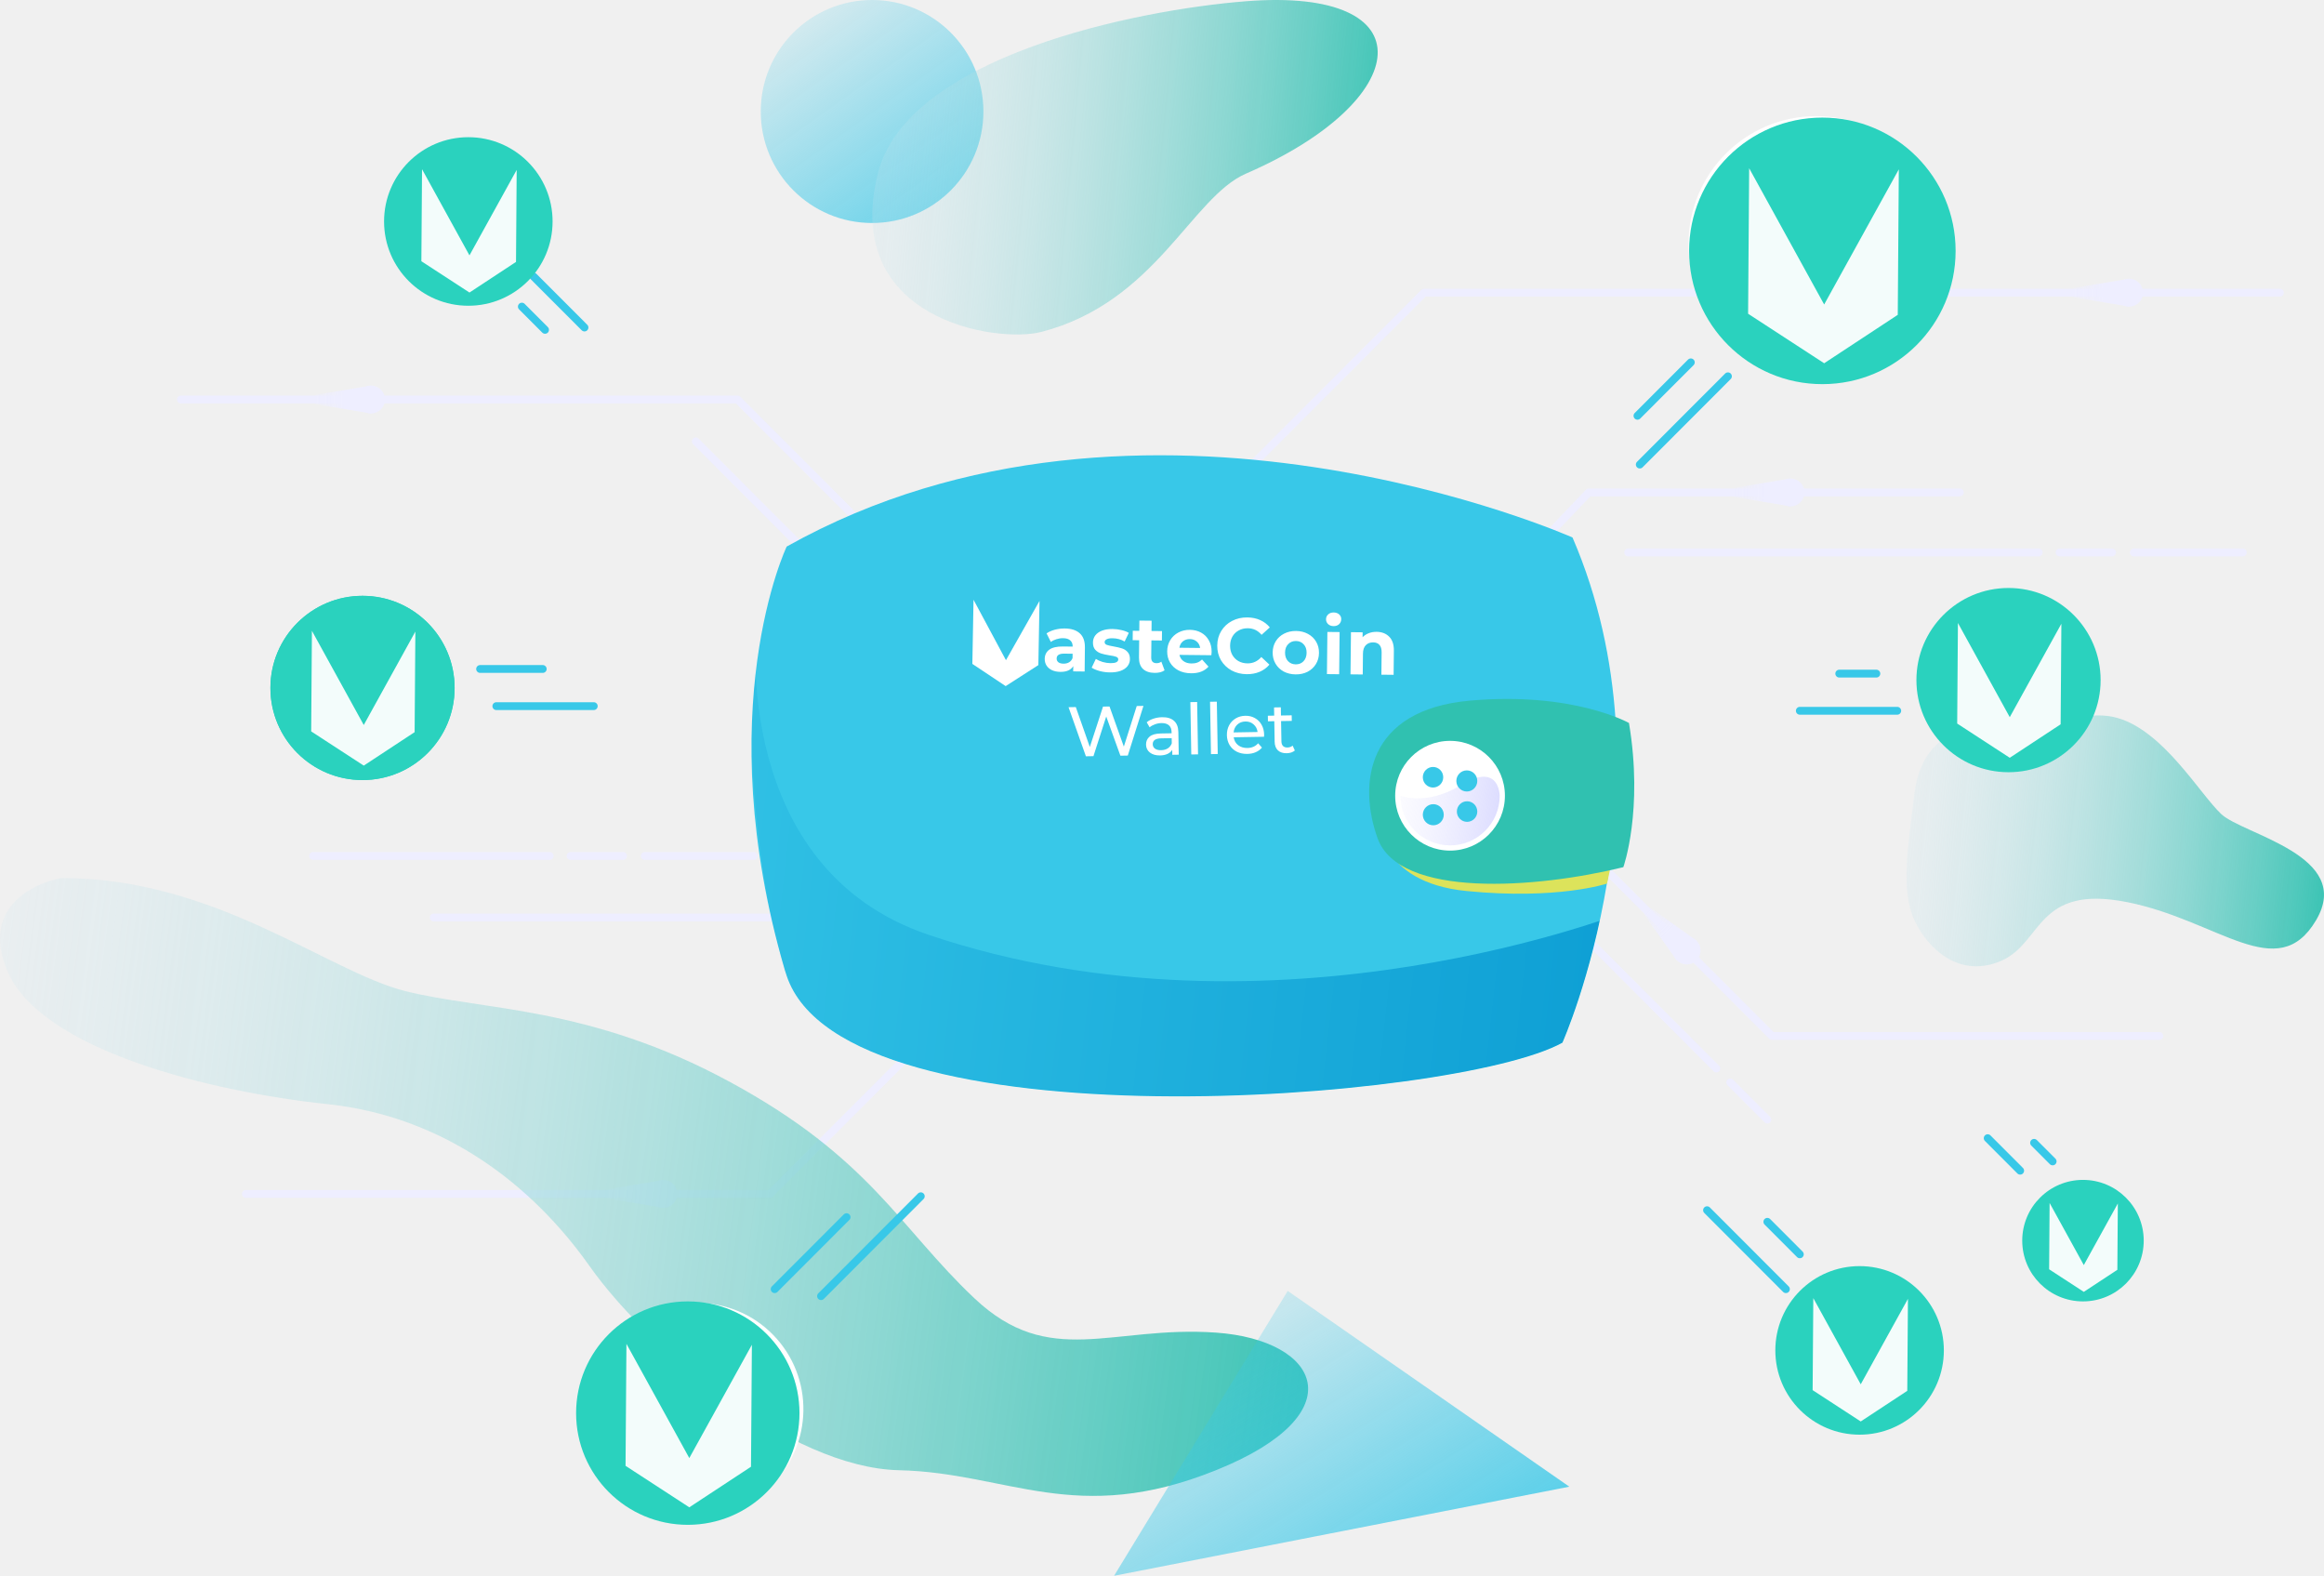
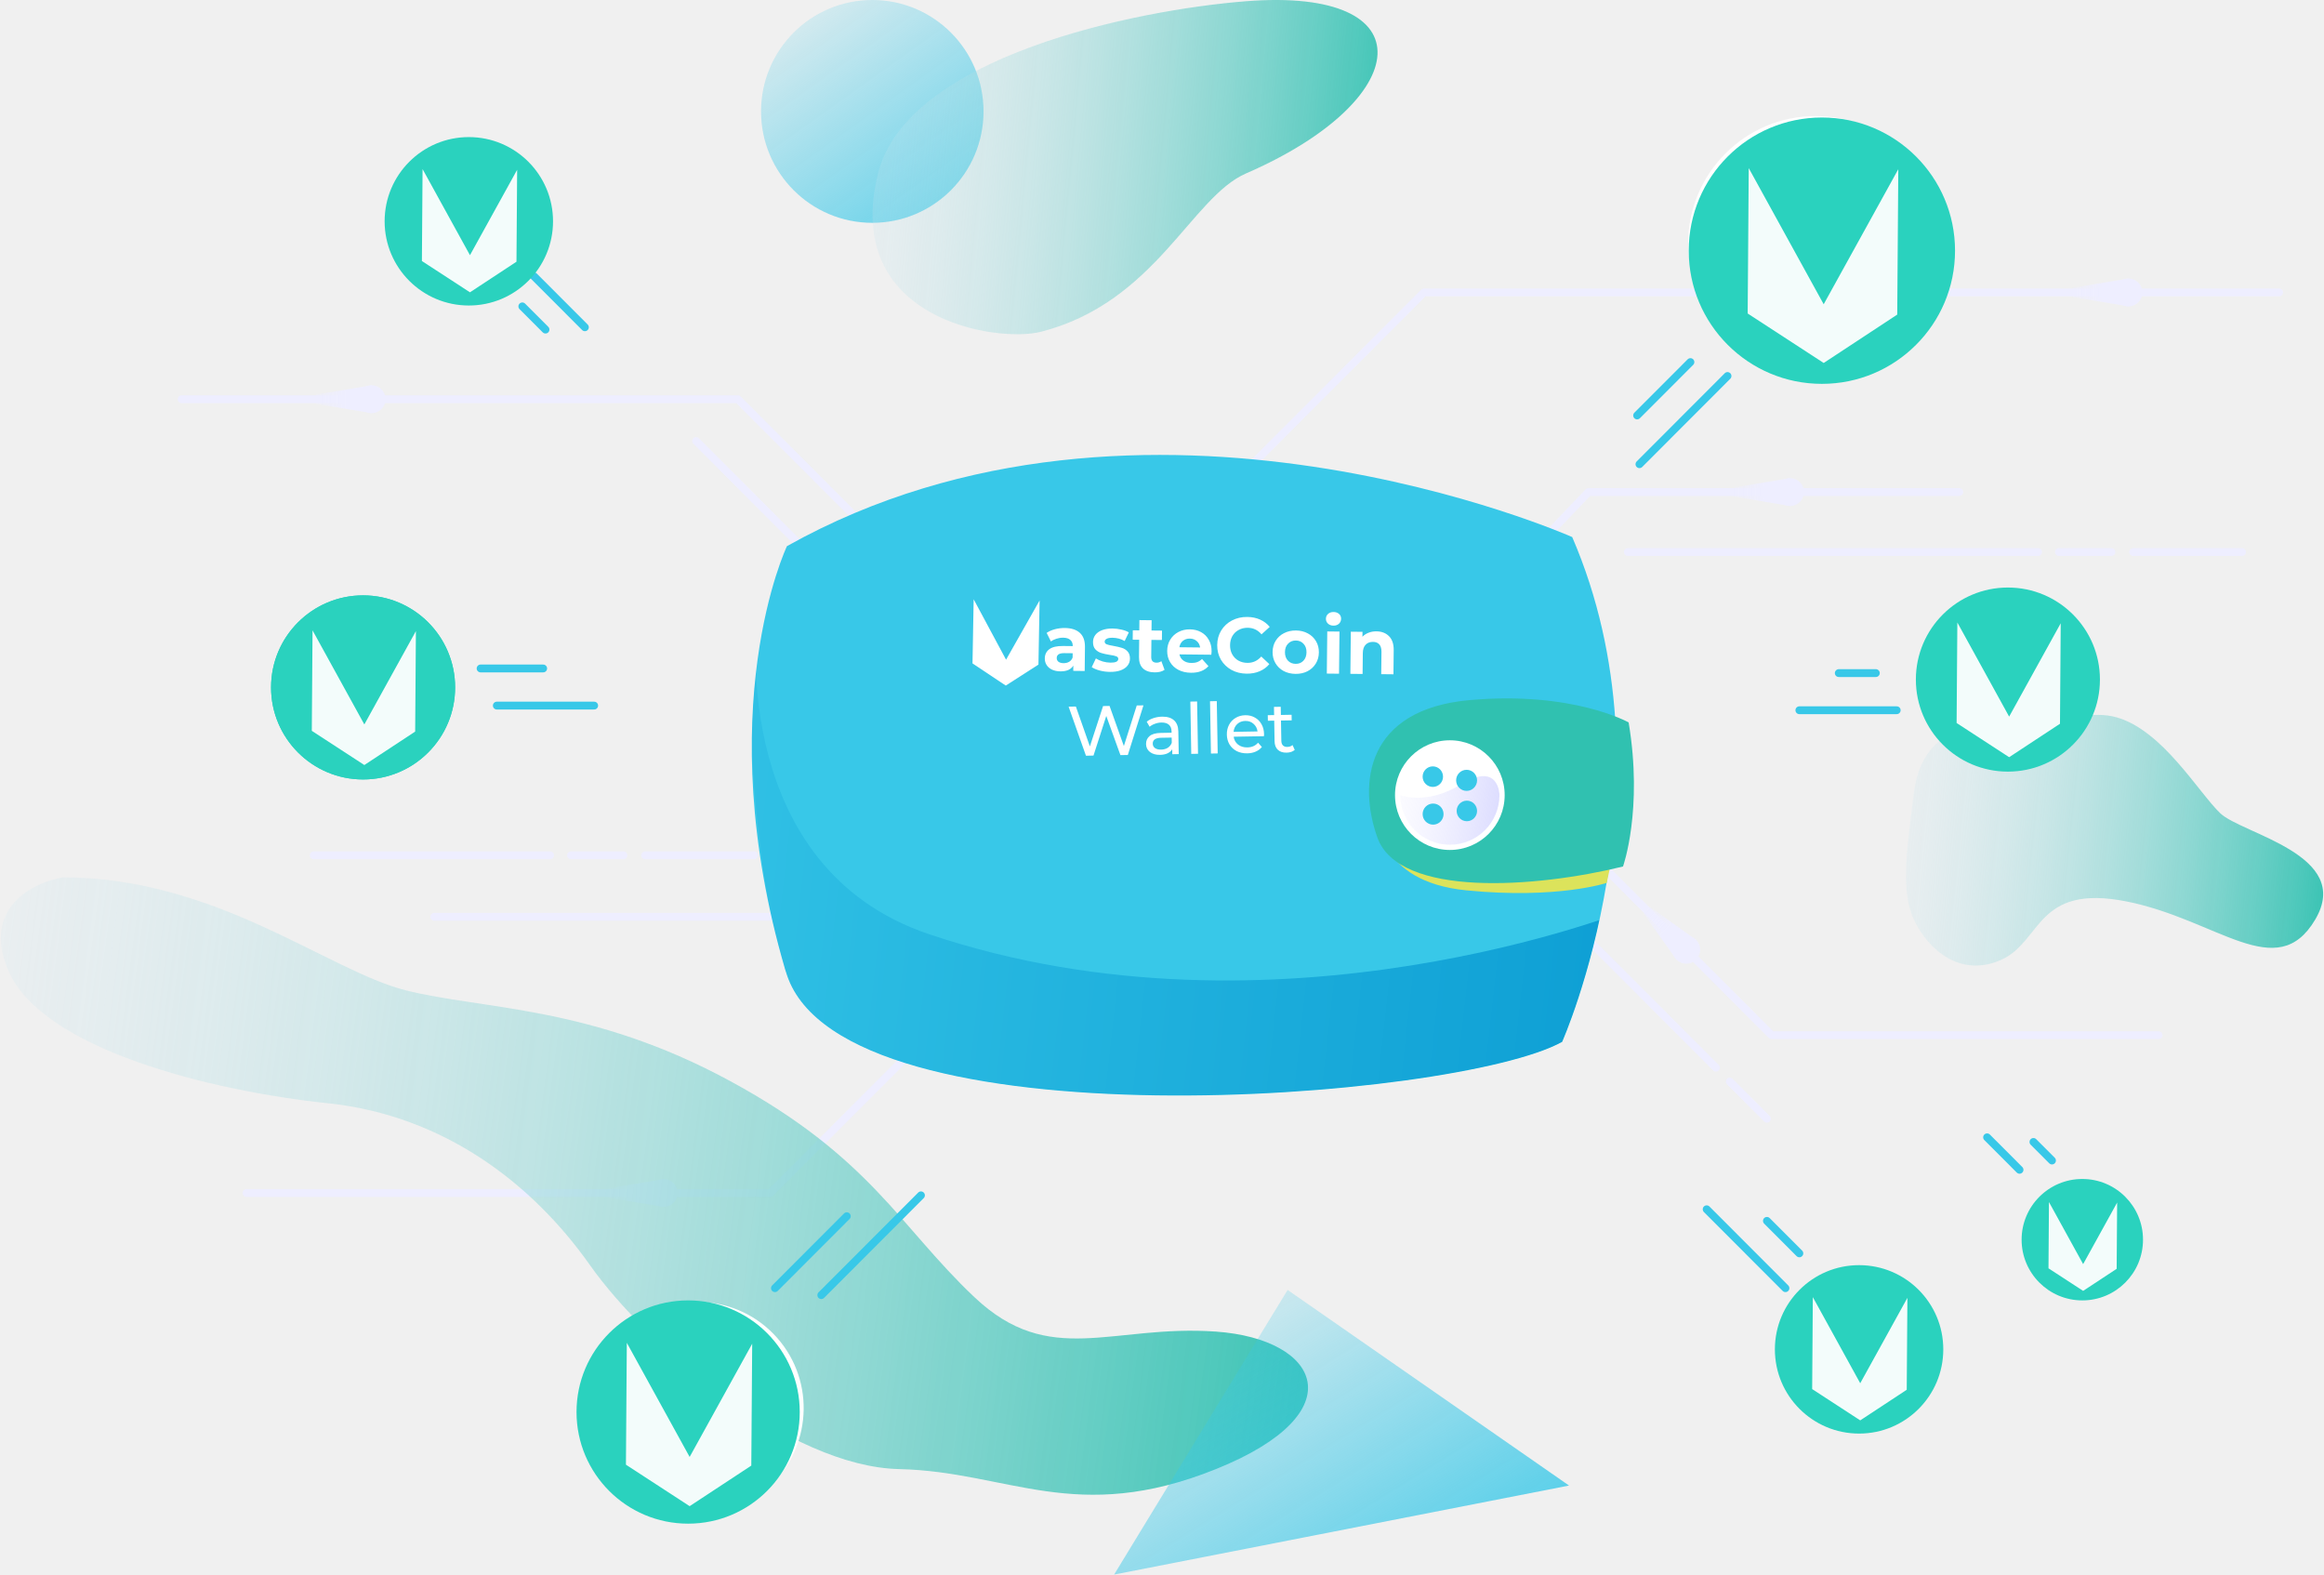
- <svg xmlns="http://www.w3.org/2000/svg" width="593" height="402" viewBox="0 0 593 402" fill="none">
+ <svg xmlns="http://www.w3.org/2000/svg" width="465" height="315" viewBox="0 0 593 402" fill="none">
  <path d="M46.162 101.923H188.198L252.114 165.921H366.926L405.394 125.626H500.085" stroke="#EEEEFF" stroke-width="2" stroke-linecap="round" stroke-linejoin="round" />
  <path d="M110.67 234.067H204.177L363.375 74.664H581.756" stroke="#EEEEFF" stroke-width="2" stroke-linecap="round" stroke-linejoin="round" />
  <ellipse cx="222.523" cy="28.444" rx="28.407" ry="28.444" fill="url(#paint0_linear)" />
  <ellipse cx="94.691" cy="101.923" rx="3.551" ry="3.555" fill="#EEEEFF" />
  <path d="M80.487 100.738L94.691 98.368V105.479L80.487 103.108V100.738Z" fill="url(#paint1_linear)" />
  <path d="M177.545 112.589L214.237 149.329" stroke="#EEEEFF" stroke-width="2" stroke-linecap="round" stroke-linejoin="round" />
  <path d="M217.788 152.884L227.257 162.366" stroke="#EEEEFF" stroke-width="2" stroke-linecap="round" stroke-linejoin="round" />
  <path d="M401.251 235.845L437.944 272.585" stroke="#EEEEFF" stroke-width="2" stroke-linecap="round" stroke-linejoin="round" />
  <path d="M441.495 276.14L450.964 285.621" stroke="#EEEEFF" stroke-width="2" stroke-linecap="round" stroke-linejoin="round" />
  <path d="M415.455 140.939H520.207" stroke="#EEEEFF" stroke-width="2" stroke-linecap="round" stroke-linejoin="round" />
  <path d="M525.533 140.939H538.924" stroke="#EEEEFF" stroke-width="2" stroke-linecap="round" stroke-linejoin="round" />
  <path d="M544.471 140.939H572.287" stroke="#EEEEFF" stroke-width="2" stroke-linecap="round" stroke-linejoin="round" />
  <path d="M79.895 218.364H140.261" stroke="#EEEEFF" stroke-width="2" stroke-linecap="round" stroke-linejoin="round" />
  <path d="M145.587 218.364H158.978" stroke="#EEEEFF" stroke-width="2" stroke-linecap="round" stroke-linejoin="round" />
  <path d="M164.525 218.364H192.34" stroke="#EEEEFF" stroke-width="2" stroke-linecap="round" stroke-linejoin="round" />
  <ellipse cx="456.882" cy="125.626" rx="3.551" ry="3.555" fill="#EEEEFF" />
  <path d="M442.679 124.441L456.882 122.071V129.182L442.679 126.811V124.441Z" fill="url(#paint2_linear)" />
  <ellipse cx="543.287" cy="74.665" rx="3.551" ry="3.555" fill="#EEEEFF" />
  <path d="M529.084 73.479L543.287 71.109V78.22L529.084 75.85V73.479Z" fill="url(#paint3_linear)" />
  <path d="M62.733 304.584H196.483L285.847 215.105H403.027L452.148 264.289H550.981" stroke="#EEEEFF" stroke-width="2" stroke-linecap="round" stroke-linejoin="round" />
  <ellipse cx="169.26" cy="304.584" rx="3.551" ry="3.555" fill="#EEEEFF" />
  <path d="M155.056 303.399L169.259 301.028V308.139L155.056 305.769V303.399Z" fill="url(#paint4_linear)" />
  <path d="M200.734 139.434C200.734 139.434 180.837 181.006 200.259 247.479C200.404 247.976 200.579 248.462 200.734 248.948C215.466 293.095 371.639 281.006 398.675 266.001C398.675 266.001 428.243 199.63 401.248 137.118C401.258 137.118 291.729 88.421 200.734 139.434Z" fill="#38C8E8" />
  <g style="mix-blend-mode:soft-light">
    <mask id="mask0" mask-type="alpha" maskUnits="userSpaceOnUse" x="191" y="116" width="222" height="164">
      <path d="M200.734 139.434C200.734 139.434 180.837 181.006 200.259 247.479C200.404 247.976 200.579 248.462 200.734 248.948C215.466 293.095 371.639 281.006 398.676 266.001C398.676 266.001 428.243 199.63 401.248 137.118C401.258 137.118 291.729 88.421 200.734 139.434Z" fill="#315EFB" />
    </mask>
    <g mask="url(#mask0)">
      <g style="mix-blend-mode:soft-light">
        <path d="M193 160.5C193 160.5 187.026 194.175 200.116 250.797C200.116 250.797 205.671 280.613 288.992 285.423C362.258 289.656 399.871 269.205 399.871 269.205C399.871 269.205 414.364 244.28 416 232.12C416 232.12 325.876 268.419 237 238.5C186.5 221.5 193 160.5 193 160.5Z" fill="url(#paint5_linear)" />
      </g>
    </g>
  </g>
  <path d="M410.056 225.41L411 221.012C411 221.012 392.427 224.567 375.775 223.232C359.123 221.896 354.513 216.203 352.003 209C352.003 209 351.281 225.05 374.22 227.311C397.459 229.613 410.056 225.41 410.056 225.41Z" fill="#DCE35B" />
  <path d="M414.218 221.223C414.218 221.223 419.383 206.745 415.654 184.439C415.654 184.439 401.387 176.383 375.043 178.741C348.699 181.099 346.498 199.909 351.509 213.849C357.056 229.237 392.037 226.693 414.218 221.223Z" fill="#30C1B0" />
  <circle cx="370" cy="203" r="14" fill="white" />
  <path d="M382.667 203C382.667 209.996 376.996 215.667 370 215.667C363.004 215.667 357.333 209.996 357.333 203C357.333 203 364 205.667 372.667 200.334C382.667 194.18 382.667 203 382.667 203Z" fill="url(#paint6_linear)" />
  <path fill-rule="evenodd" clip-rule="evenodd" d="M365.655 200.909C367.095 200.909 368.262 199.734 368.262 198.283C368.262 196.833 367.095 195.657 365.655 195.657C364.216 195.657 363.049 196.833 363.049 198.283C363.049 199.734 364.216 200.909 365.655 200.909Z" fill="#38C8E8" />
  <path fill-rule="evenodd" clip-rule="evenodd" d="M374.344 209.663C375.784 209.663 376.951 208.488 376.951 207.037C376.951 205.587 375.784 204.411 374.344 204.411C372.905 204.411 371.738 205.587 371.738 207.037C371.738 208.488 372.905 209.663 374.344 209.663Z" fill="#38C8E8" />
  <path fill-rule="evenodd" clip-rule="evenodd" d="M374.278 196.533C372.802 196.533 371.605 197.739 371.605 199.226C371.605 200.714 372.802 201.92 374.278 201.92C375.754 201.92 376.951 200.714 376.951 199.226C376.951 197.739 375.754 196.533 374.278 196.533Z" fill="#38C8E8" />
  <path fill-rule="evenodd" clip-rule="evenodd" d="M365.723 205.152C364.247 205.152 363.05 206.358 363.05 207.845C363.05 209.333 364.247 210.539 365.723 210.539C367.2 210.539 368.397 209.333 368.397 207.845C368.397 206.358 367.2 205.152 365.723 205.152Z" fill="#38C8E8" />
  <path d="M223.988 44.28C231.434 14.438 289.733 2.537 317.952 0.316C364.49 -3.346 360.944 25.628 317.952 44.28C303.945 50.356 294.904 77.141 265.651 84.691C254.32 87.615 214.68 81.582 223.988 44.28Z" fill="url(#paint7_linear)" />
  <circle r="3.553" transform="matrix(0.706653 0.70756 -0.706653 0.70756 430.377 242.49)" fill="#EEEEFF" />
  <path d="M421.17 231.595L432.888 239.976L427.866 245.004L419.496 233.272L421.17 231.595Z" fill="url(#paint8_linear)" />
  <path d="M1.923 247.815C-4.974 231.767 8.333 225.247 15.848 223.994C54.973 223.994 83.488 247.815 103.382 252.83C123.276 257.845 150.465 256.591 186.274 276.024C222.084 295.457 229.378 313.009 248.609 331.188C267.84 349.367 283.755 338.084 310.281 339.964C336.806 341.845 346.09 360.651 310.281 375.069C274.471 389.487 257.23 375.696 229.378 375.069C201.526 374.442 165.054 343.726 150.465 323.039C135.876 302.352 113.329 284.8 83.488 281.666C53.647 278.531 10.543 267.874 1.923 247.815Z" fill="url(#paint9_linear)" />
  <path d="M328.576 329.328L400.434 379.267L284.269 402L328.576 329.328Z" fill="url(#paint10_linear)" />
  <path fill-rule="evenodd" clip-rule="evenodd" d="M522.533 309.966C523.49 304.385 528.795 300.621 534.378 301.581V301.581C539.962 302.54 543.71 307.859 542.753 313.441V313.441C541.797 319.022 536.492 322.786 530.908 321.826V321.826C525.325 320.867 521.577 315.548 522.533 309.966V309.966ZM531.537 310.672L526.66 309.834L525.781 311.574L530.658 312.412L531.537 310.672V310.672ZM538.586 308.717C539.004 308.788 539.523 309.077 539.702 309.646C539.88 310.214 539.76 310.47 539.446 311.138L539.446 311.139C539.131 311.808 538.139 313.805 537.753 314.508C537.366 315.21 536.781 315.755 536.108 316.009L536.048 316.031C535.419 316.269 535.154 316.368 534.325 316.226L525.571 314.722L526.53 312.827L534.764 314.241L536.68 310.449L528.512 309.045L529.472 307.15L538.586 308.717Z" fill="#56AB2F" />
  <path fill-rule="evenodd" clip-rule="evenodd" d="M462.543 335.445C467.621 327.58 478.135 325.305 486.005 330.399V330.399C493.876 335.493 496.123 346.027 491.045 353.892V353.892C485.967 361.758 475.453 364.032 467.582 358.938V358.938C459.712 353.844 457.465 343.311 462.543 335.445V335.445ZM468.7 344.192L470.371 344.537L466.376 348.31L478.423 356.107L481.4 353.289L474.175 348.613L477.075 345.864L478.755 346.193L481.055 344.028L479.39 343.709L484.558 338.824L479.76 335.719L472.715 342.355L471.013 342.024L468.701 344.192L468.7 344.192Z" fill="#56AB2F" />
  <path d="M488.502 202.339C489.811 191.477 496.249 187.657 499.304 187.106C512.725 191.08 528.437 179.82 540.221 183.132C552.005 186.443 561.17 202.339 566.735 207.638C572.299 212.936 600.777 218.235 590.957 234.793C581.137 251.351 566.08 234.793 542.839 230.157C519.599 225.52 521.235 240.423 510.761 245.059C500.286 249.695 492.103 242.41 488.502 234.793C484.901 227.176 486.865 215.917 488.502 202.339Z" fill="url(#paint11_linear)" />
  <path fill-rule="evenodd" clip-rule="evenodd" d="M158.527 378.377C148.112 367.644 148.359 350.487 159.079 340.059V340.059C169.799 329.63 186.934 329.878 197.349 340.611V340.611C207.764 351.345 207.517 368.501 196.797 378.93V378.93C186.076 389.359 168.942 389.111 158.527 378.377V378.377Z" fill="white" />
  <path fill-rule="evenodd" clip-rule="evenodd" d="M156.16 378.377C145.746 367.645 145.992 350.487 156.712 340.059V340.059C167.432 329.63 184.568 329.879 194.981 340.611V340.611C205.395 351.344 205.15 368.501 194.429 378.93V378.93C183.709 389.359 166.574 389.11 156.16 378.377V378.377ZM188.755 373.085L168.866 369.581L182.13 366.258L182.131 366.259L185.834 353.074L188.755 373.085ZM162.383 345.907L184.294 351.498L180.513 364.592L167.332 368L162.383 345.907Z" fill="#56AB2F" />
  <path fill-rule="evenodd" clip-rule="evenodd" d="M498.668 168.504C504.095 161.843 513.891 160.846 520.544 166.281V166.281C527.198 171.715 528.191 181.524 522.765 188.185V188.185C517.338 194.845 507.543 195.842 500.889 190.408V190.408C494.235 184.973 493.242 175.164 498.668 168.504V168.504Z" fill="white" />
  <path fill-rule="evenodd" clip-rule="evenodd" d="M496.301 167.318C501.723 160.663 511.523 159.66 518.177 165.095V165.095C524.831 170.53 525.82 180.344 520.397 186.999V186.999C514.975 193.655 505.175 194.657 498.521 189.222V189.222C491.867 183.788 490.879 173.974 496.301 167.318V167.318ZM501.476 185.593L502.156 173.996L504.929 181.355L504.928 181.356L512.688 182.598L501.476 185.593ZM515.219 168.723L513.484 181.614L505.771 180.321L502.956 173.014L515.219 168.723Z" fill="#56AB2F" />
  <path d="M469.31 171.847H478.779" stroke="#38C8E8" stroke-width="2" stroke-linecap="round" stroke-linejoin="round" />
  <path d="M484.106 181.328H459.249" stroke="#38C8E8" stroke-width="2" stroke-linecap="round" stroke-linejoin="round" />
  <path d="M122.506 170.662H138.485" stroke="#38C8E8" stroke-width="2" stroke-linecap="round" stroke-linejoin="round" />
  <path d="M151.505 180.143H126.649" stroke="#38C8E8" stroke-width="2" stroke-linecap="round" stroke-linejoin="round" />
  <path fill-rule="evenodd" clip-rule="evenodd" d="M106.755 66.311C102.716 59.41 105.024 50.504 111.93 46.45V46.45C118.836 42.396 127.726 44.731 131.766 51.631V51.631C135.805 58.532 133.497 67.439 126.591 71.492V71.492C119.684 75.546 110.795 73.211 106.755 66.311V66.311ZM125.335 59.554L120.337 62.488C120.485 61.785 120.611 61.078 120.715 60.368C120.999 58.579 121.271 56.789 121.532 54.997C121.553 54.851 121.586 54.699 121.619 54.544C121.712 54.108 121.808 53.66 121.677 53.306C121.447 52.661 121.071 52.066 120.684 51.453C120.524 51.203 120.369 50.95 120.217 50.694L117.116 52.515L115.843 50.342L113.357 51.801L114.662 54.029L111.816 55.7L113.375 58.361L118.168 55.548C118.11 55.887 118.051 56.205 117.995 56.513C117.923 56.906 117.855 57.282 117.79 57.668C117.507 59.457 117.235 61.247 116.974 63.039C116.957 63.198 116.924 63.367 116.891 63.538C116.811 63.95 116.728 64.376 116.854 64.715C117.085 65.361 117.462 65.958 117.844 66.562C117.997 66.805 118.151 67.049 118.297 67.299L121.374 65.493L122.662 67.695L125.251 66.175C125.009 65.818 124.77 65.458 124.533 65.097C124.3 64.742 124.066 64.387 123.818 64.022L126.894 62.217L125.335 59.554L125.335 59.554Z" fill="#56AB2F" />
  <path d="M133.159 78.22L139.077 84.146" stroke="#38C8E8" stroke-width="2" stroke-linecap="round" stroke-linejoin="round" />
  <path d="M430.842 62.22C430.842 44.244 445.415 29.629 463.392 29.629V29.629C481.369 29.629 495.942 44.244 495.942 62.22V62.22C495.942 80.197 481.369 94.812 463.392 94.812V94.812C445.415 94.812 430.842 80.197 430.842 62.22V62.22Z" fill="white" />
  <path fill-rule="evenodd" clip-rule="evenodd" d="M462.209 33.184C445.539 33.184 432.026 46.736 432.026 63.406C432.026 80.075 445.539 93.627 462.209 93.627C478.878 93.627 492.391 80.075 492.391 63.406C492.391 46.736 478.878 33.184 462.209 33.184ZM469.234 52.158C473.351 53.578 476.362 55.706 475.77 59.666C475.342 62.564 473.737 63.968 471.607 64.46C474.532 65.984 476.021 68.323 474.603 72.377C472.843 77.413 468.662 77.838 463.102 76.784L461.752 82.199L458.492 81.385L459.823 76.043C458.978 75.833 458.115 75.61 457.225 75.368L455.888 80.735L452.632 79.922L453.981 74.497C453.677 74.419 453.371 74.339 453.062 74.258L453.062 74.258L453.061 74.258C452.598 74.137 452.13 74.015 451.656 73.896L447.413 72.837L449.032 69.1C449.032 69.1 451.434 69.739 451.402 69.692C452.325 69.921 452.735 69.318 452.896 68.916L455.029 60.357C455.109 60.376 455.187 60.396 455.263 60.415L455.373 60.442C455.243 60.39 455.125 60.357 455.034 60.334L456.555 54.223C456.595 53.53 456.357 52.655 455.036 52.325C455.087 52.29 452.668 51.735 452.668 51.735L453.535 48.248L458.032 49.372L458.028 49.389C458.704 49.557 459.401 49.717 460.11 49.879L461.447 44.517L464.706 45.331L463.396 50.587C464.271 50.787 465.151 50.989 466.008 51.203L467.309 45.981L470.569 46.794L469.234 52.158ZM468.32 70.126C467.396 73.846 461.581 72.308 458.92 71.605L458.92 71.605C458.681 71.541 458.467 71.485 458.285 71.439L460.075 64.252C460.297 64.308 460.569 64.369 460.876 64.438C463.628 65.056 469.267 66.323 468.32 70.126ZM461.429 61.102C463.647 61.695 468.486 62.988 469.329 59.607C470.189 56.149 465.487 55.107 463.19 54.598C462.932 54.541 462.704 54.49 462.517 54.444L460.894 60.962C461.047 61.001 461.227 61.049 461.429 61.102Z" fill="#56AB2F" />
  <path fill-rule="evenodd" clip-rule="evenodd" d="M83.656 161.552C76.022 168.302 75.304 179.975 82.041 187.613C88.778 195.252 100.436 195.981 108.07 189.23C115.703 182.48 116.422 170.807 109.684 163.168C102.947 155.53 91.289 154.801 83.656 161.552ZM94.537 167.396C96.996 166.379 99.234 166.134 100.562 168.187C101.537 169.688 101.369 170.98 100.592 172.068C102.548 171.582 104.174 172.05 105.162 174.481C106.39 177.499 104.647 179.387 101.676 181.156L103.245 184.182L101.423 185.13L99.875 182.144C99.403 182.39 98.917 182.638 98.412 182.887L99.968 185.886L98.148 186.833L96.575 183.802C96.404 183.889 96.231 183.977 96.058 184.065L96.057 184.065L96.057 184.065C95.796 184.197 95.533 184.331 95.268 184.468L92.897 185.702L92.129 183.335C92.129 183.335 93.487 182.655 93.453 182.646C93.968 182.377 93.912 181.935 93.824 181.686L91.343 176.903C91.388 176.879 91.431 176.857 91.473 176.835L91.474 176.834L91.536 176.802C91.455 176.831 91.388 176.864 91.336 176.89L89.565 173.476C89.303 173.142 88.84 172.838 88.102 173.221C88.112 173.185 86.78 173.91 86.78 173.91L85.768 171.962L88.282 170.656L88.287 170.665C88.664 170.469 89.048 170.26 89.438 170.047L87.885 167.05L89.705 166.103L91.229 169.04C91.71 168.778 92.195 168.514 92.674 168.264L91.16 165.346L92.982 164.399L94.537 167.396ZM101.376 175.994C102.455 178.072 99.171 179.722 97.668 180.477L97.668 180.477C97.533 180.545 97.412 180.606 97.311 180.659L95.228 176.643C95.352 176.578 95.501 176.496 95.669 176.403C97.179 175.572 100.273 173.869 101.376 175.994ZM94.575 174.652C95.831 174.025 98.569 172.658 97.589 170.769C96.586 168.837 94.012 170.264 92.754 170.96C92.613 171.039 92.488 171.108 92.384 171.162L94.274 174.805C94.359 174.76 94.461 174.709 94.575 174.652Z" fill="#56AB2F" />
  <path d="M197.667 328.879L216.013 310.51" stroke="#38C8E8" stroke-width="2" stroke-linecap="round" stroke-linejoin="round" />
  <path d="M209.503 330.657L234.951 305.176" stroke="#38C8E8" stroke-width="2" stroke-linecap="round" stroke-linejoin="round" />
  <path d="M417.822 106.071L431.434 92.442" stroke="#38C8E8" stroke-width="2" stroke-linecap="round" stroke-linejoin="round" />
  <path d="M440.903 95.997L418.414 118.515" stroke="#38C8E8" stroke-width="2" stroke-linecap="round" stroke-linejoin="round" />
  <path d="M136.118 70.516L149.138 83.553" stroke="#38C8E8" stroke-width="2" stroke-linecap="round" stroke-linejoin="round" />
  <path d="M450.964 311.695L459.249 319.991" stroke="#38C8E8" stroke-width="2" stroke-linecap="round" stroke-linejoin="round" />
  <path d="M435.577 308.732L455.699 328.879" stroke="#38C8E8" stroke-width="2" stroke-linecap="round" stroke-linejoin="round" />
  <path d="M519.023 291.547L523.758 296.288" stroke="#38C8E8" stroke-width="2" stroke-linecap="round" stroke-linejoin="round" />
  <path d="M507.187 290.362L515.472 298.658" stroke="#38C8E8" stroke-width="2" stroke-linecap="round" stroke-linejoin="round" />
  <path d="M248.407 153.002L256.682 168.421L265.246 153.306L264.951 169.673L256.611 175.031L248.111 169.369L248.407 153.002Z" fill="white" />
  <path d="M271.698 160.332C273.365 160.35 274.64 160.764 275.525 161.573C276.41 162.37 276.844 163.568 276.826 165.167L276.761 171.307L273.841 171.276L273.855 169.936C273.258 170.929 272.159 171.418 270.559 171.401C269.733 171.392 269.014 171.244 268.404 170.957C267.807 170.671 267.351 170.279 267.036 169.783C266.722 169.286 266.568 168.724 266.574 168.098C266.585 167.098 266.967 166.315 267.72 165.75C268.486 165.185 269.656 164.91 271.229 164.927L273.709 164.954C273.716 164.274 273.515 163.752 273.105 163.387C272.696 163.01 272.078 162.816 271.252 162.807C270.678 162.801 270.111 162.889 269.549 163.069C269 163.237 268.531 163.472 268.141 163.774L267.044 161.582C267.635 161.175 268.339 160.863 269.155 160.645C269.984 160.427 270.831 160.323 271.698 160.332ZM271.362 169.309C271.895 169.315 272.37 169.2 272.785 168.964C273.202 168.715 273.499 168.352 273.677 167.874L273.689 166.774L271.549 166.751C270.269 166.737 269.625 167.15 269.616 167.99C269.611 168.39 269.761 168.712 270.065 168.955C270.383 169.185 270.815 169.303 271.362 169.309ZM283.202 171.536C282.309 171.527 281.437 171.411 280.586 171.188C279.735 170.952 279.058 170.665 278.555 170.326L279.619 168.098C280.096 168.409 280.673 168.669 281.351 168.876C282.029 169.07 282.694 169.171 283.348 169.178C284.667 169.192 285.331 168.872 285.338 168.219C285.341 167.912 285.164 167.69 284.805 167.553C284.447 167.416 283.894 167.297 283.149 167.195C282.27 167.053 281.545 166.892 280.974 166.712C280.402 166.533 279.906 166.221 279.484 165.776C279.075 165.332 278.875 164.703 278.884 163.889C278.891 163.21 279.091 162.612 279.483 162.096C279.889 161.567 280.467 161.16 281.217 160.874C281.98 160.589 282.875 160.452 283.901 160.463C284.661 160.471 285.413 160.566 286.158 160.747C286.916 160.916 287.541 161.149 288.031 161.448L286.967 163.656C286.026 163.113 284.996 162.835 283.876 162.823C283.209 162.816 282.708 162.904 282.373 163.087C282.038 163.27 281.868 163.508 281.865 163.801C281.862 164.135 282.039 164.37 282.398 164.507C282.756 164.644 283.328 164.777 284.113 164.906C284.992 165.062 285.71 165.23 286.268 165.409C286.826 165.575 287.31 165.88 287.718 166.324C288.127 166.769 288.327 167.384 288.319 168.171C288.311 168.838 288.105 169.429 287.7 169.944C287.294 170.46 286.703 170.861 285.927 171.146C285.164 171.417 284.256 171.548 283.202 171.536ZM297.154 171.006C296.845 171.229 296.463 171.399 296.008 171.514C295.567 171.616 295.1 171.664 294.607 171.659C293.327 171.645 292.337 171.308 291.637 170.647C290.951 169.986 290.615 169.022 290.628 167.756L290.676 163.336L289.016 163.318L289.042 160.918L290.701 160.936L290.73 158.316L293.849 158.35L293.821 160.97L296.501 160.998L296.475 163.398L293.796 163.37L293.748 167.749C293.744 168.203 293.853 168.557 294.077 168.813C294.315 169.055 294.647 169.179 295.073 169.184C295.566 169.189 295.988 169.06 296.337 168.797L297.154 171.006ZM309.164 166.315C309.164 166.355 309.141 166.634 309.095 167.154L300.956 167.067C301.095 167.735 301.436 168.265 301.979 168.658C302.521 169.05 303.199 169.251 304.012 169.26C304.572 169.266 305.066 169.191 305.495 169.035C305.937 168.867 306.346 168.605 306.723 168.249L308.364 170.066C307.338 171.215 305.852 171.779 303.905 171.759C302.692 171.746 301.621 171.501 300.693 171.024C299.765 170.534 299.052 169.866 298.554 169.021C298.057 168.176 297.814 167.22 297.825 166.153C297.837 165.1 298.093 164.156 298.596 163.321C299.111 162.473 299.805 161.821 300.677 161.363C301.562 160.893 302.544 160.663 303.624 160.675C304.678 160.686 305.629 160.923 306.477 161.386C307.325 161.848 307.985 162.509 308.456 163.367C308.94 164.212 309.176 165.195 309.164 166.315ZM303.619 163.035C302.912 163.027 302.317 163.221 301.833 163.616C301.348 164.011 301.049 164.554 300.935 165.246L306.235 165.303C306.135 164.622 305.848 164.079 305.372 163.674C304.897 163.255 304.312 163.042 303.619 163.035ZM318.101 171.991C316.674 171.976 315.384 171.655 314.231 171.029C313.091 170.39 312.194 169.521 311.539 168.42C310.897 167.307 310.584 166.057 310.599 164.67C310.614 163.283 310.954 162.047 311.619 160.961C312.297 159.861 313.213 159.011 314.367 158.41C315.533 157.796 316.836 157.497 318.276 157.512C319.49 157.525 320.581 157.75 321.549 158.187C322.531 158.624 323.351 159.247 324.009 160.054L321.909 161.951C320.974 160.848 319.807 160.289 318.407 160.274C317.54 160.264 316.765 160.449 316.081 160.829C315.397 161.195 314.858 161.716 314.464 162.391C314.083 163.067 313.888 163.839 313.879 164.705C313.87 165.572 314.048 166.347 314.414 167.031C314.793 167.715 315.321 168.254 315.997 168.648C316.673 169.029 317.444 169.224 318.311 169.233C319.71 169.248 320.89 168.707 321.848 167.611L323.907 169.553C323.232 170.359 322.399 170.97 321.408 171.386C320.416 171.803 319.314 172.004 318.101 171.991ZM330.598 172.045C329.465 172.033 328.447 171.789 327.546 171.312C326.658 170.823 325.965 170.155 325.467 169.31C324.969 168.465 324.726 167.509 324.738 166.442C324.749 165.375 325.013 164.425 325.528 163.59C326.044 162.756 326.751 162.11 327.649 161.653C328.561 161.183 329.584 160.954 330.717 160.966C331.85 160.978 332.861 161.229 333.749 161.718C334.637 162.195 335.33 162.855 335.828 163.701C336.325 164.546 336.569 165.502 336.557 166.569C336.546 167.635 336.282 168.586 335.766 169.421C335.251 170.255 334.544 170.907 333.645 171.378C332.747 171.835 331.731 172.057 330.598 172.045ZM330.625 169.485C331.425 169.494 332.082 169.234 332.594 168.706C333.12 168.165 333.388 167.442 333.397 166.535C333.407 165.628 333.155 164.906 332.64 164.367C332.14 163.815 331.489 163.534 330.689 163.526C329.889 163.517 329.227 163.783 328.701 164.324C328.175 164.852 327.907 165.569 327.898 166.476C327.888 167.382 328.14 168.112 328.654 168.664C329.168 169.203 329.825 169.477 330.625 169.485ZM338.7 161.212L341.82 161.245L341.704 172.004L338.585 171.971L338.7 161.212ZM340.276 159.728C339.703 159.722 339.238 159.551 338.882 159.213C338.525 158.876 338.35 158.461 338.355 157.968C338.36 157.474 338.545 157.063 338.908 156.734C339.272 156.404 339.74 156.242 340.314 156.249C340.887 156.255 341.352 156.42 341.708 156.744C342.065 157.067 342.241 157.469 342.235 157.949C342.23 158.469 342.045 158.901 341.681 159.243C341.318 159.573 340.849 159.735 340.276 159.728ZM351.257 161.186C352.59 161.201 353.659 161.612 354.464 162.421C355.282 163.23 355.682 164.421 355.665 165.994L355.599 172.154L352.479 172.12L352.54 166.44C352.55 165.587 352.37 164.952 352.001 164.535C351.632 164.104 351.094 163.885 350.388 163.877C349.601 163.869 348.972 164.109 348.5 164.597C348.028 165.072 347.787 165.789 347.777 166.749L347.72 172.069L344.6 172.035L344.715 161.276L347.695 161.308L347.682 162.568C348.1 162.119 348.617 161.778 349.233 161.545C349.849 161.298 350.524 161.178 351.257 161.186Z" fill="white" />
  <circle cx="92.5" cy="175.5" r="23.5" fill="#2AD2BE" />
  <path d="M79.591 160.93L92.818 184.955L105.986 161.123L105.798 186.778L92.818 195.316L79.403 186.585L79.591 160.93Z" fill="#F3FCFB" />
  <circle cx="92.5" cy="175.5" r="23.5" fill="#2AD2BE" />
  <path d="M79.591 160.93L92.818 184.955L105.986 161.123L105.798 186.778L92.818 195.316L79.403 186.585L79.591 160.93Z" fill="#F3FCFB" />
  <circle cx="175.5" cy="360.5" r="28.5" fill="#2AD2BE" />
  <path d="M159.844 342.83L175.885 371.967L191.855 343.064L191.628 374.178L175.885 384.532L159.617 373.944L159.844 342.83Z" fill="#F3FCFB" />
  <circle cx="465" cy="64" r="34" fill="#2AD2BE" />
  <path d="M446.323 42.92L465.46 77.68L484.511 43.199L484.24 80.317L465.46 92.67L446.051 80.038L446.323 42.92Z" fill="#F3FCFB" />
  <circle cx="512.5" cy="173.5" r="23.5" fill="#2AD2BE" />
  <path d="M499.591 158.93L512.818 182.955L525.986 159.123L525.798 184.778L512.818 193.316L499.403 184.585L499.591 158.93Z" fill="#F3FCFB" />
  <circle cx="531.5" cy="316.5" r="15.5" fill="#2AD2BE" />
  <path d="M522.985 306.89L531.71 322.736L540.395 307.017L540.271 323.939L531.71 329.57L522.862 323.811L522.985 306.89Z" fill="#F3FCFB" />
  <circle cx="474.5" cy="344.5" r="21.5" fill="#2AD2BE" />
  <path d="M462.689 331.17L474.791 353.15L486.838 331.347L486.666 354.818L474.791 362.63L462.518 354.642L462.689 331.17Z" fill="#F3FCFB" />
  <circle cx="119.5" cy="56.5" r="21.5" fill="#2AD2BE" />
  <path d="M107.689 43.17L119.791 65.15L131.838 43.347L131.666 66.818L119.791 74.63L107.518 66.642L107.689 43.17Z" fill="#F3FCFB" />
  <path d="M291.765 180.082L287.773 192.753L285.883 192.786L282.271 182.785L279.008 192.905L277.082 192.939L272.652 180.414L274.506 180.381L278.085 190.563L281.453 180.261L283.109 180.232L286.761 190.466L290.056 180.111L291.765 180.082ZM296.519 182.97C297.839 182.947 298.853 183.253 299.56 183.889C300.279 184.525 300.65 185.484 300.672 186.768L300.772 192.527L299.134 192.556L299.112 191.296C298.832 191.745 298.424 192.094 297.888 192.343C297.364 192.58 296.737 192.705 296.005 192.718C294.937 192.737 294.074 192.494 293.418 191.989C292.773 191.484 292.443 190.812 292.428 189.972C292.414 189.132 292.708 188.455 293.311 187.94C293.914 187.414 294.882 187.139 296.213 187.116L298.949 187.068L298.943 186.726C298.93 185.982 298.704 185.416 298.265 185.028C297.827 184.639 297.187 184.452 296.347 184.467C295.784 184.477 295.233 184.582 294.697 184.784C294.16 184.973 293.708 185.227 293.342 185.545L292.599 184.262C293.084 183.857 293.667 183.547 294.347 183.331C295.028 183.104 295.752 182.983 296.519 182.97ZM296.269 191.381C296.929 191.37 297.497 191.216 297.972 190.92C298.446 190.611 298.787 190.185 298.994 189.642L298.971 188.31L296.307 188.356C294.843 188.382 294.12 188.886 294.137 189.87C294.145 190.35 294.338 190.725 294.715 190.994C295.091 191.264 295.61 191.393 296.269 191.381ZM303.738 179.118L305.465 179.088L305.697 192.442L303.969 192.472L303.738 179.118ZM308.764 179.03L310.492 179L310.724 192.354L308.996 192.384L308.764 179.03ZM322.561 187.432C322.564 187.564 322.555 187.738 322.534 187.955L314.796 188.089C314.918 188.927 315.296 189.599 315.929 190.104C316.573 190.597 317.364 190.835 318.3 190.819C319.439 190.799 320.351 190.399 321.033 189.619L322.006 190.718C321.583 191.23 321.05 191.623 320.407 191.898C319.775 192.173 319.064 192.318 318.272 192.331C317.264 192.349 316.367 192.16 315.58 191.766C314.792 191.36 314.176 190.788 313.732 190.052C313.299 189.315 313.074 188.479 313.058 187.543C313.042 186.619 313.231 185.782 313.626 185.031C314.033 184.28 314.593 183.694 315.306 183.274C316.031 182.841 316.849 182.617 317.761 182.601C318.673 182.585 319.486 182.781 320.201 183.189C320.928 183.584 321.496 184.15 321.905 184.887C322.326 185.624 322.545 186.472 322.561 187.432ZM317.786 184.059C316.958 184.073 316.267 184.337 315.712 184.851C315.168 185.364 314.856 186.03 314.774 186.847L320.893 186.741C320.783 185.939 320.442 185.291 319.869 184.797C319.308 184.29 318.614 184.044 317.786 184.059ZM330.396 191.455C330.148 191.675 329.839 191.849 329.469 191.975C329.099 192.089 328.716 192.15 328.32 192.157C327.36 192.174 326.612 191.929 326.075 191.422C325.538 190.915 325.261 190.182 325.244 189.222L325.153 183.985L323.534 184.013L323.509 182.591L325.129 182.563L325.092 180.475L326.82 180.445L326.856 182.533L329.592 182.485L329.617 183.907L326.881 183.955L326.971 189.12C326.98 189.636 327.113 190.03 327.369 190.301C327.638 190.573 328.012 190.704 328.492 190.696C329.02 190.687 329.468 190.529 329.834 190.222L330.396 191.455Z" fill="white" />
  <defs>
    <linearGradient id="paint0_linear" x1="256.657" y1="79.596" x2="194.009" y2="-8.22" gradientUnits="userSpaceOnUse">
      <stop stop-color="#38C8E8" />
      <stop offset="1" stop-color="#38C8E8" stop-opacity="0" />
    </linearGradient>
    <linearGradient id="paint1_linear" x1="88.181" y1="101.923" x2="76.344" y2="101.923" gradientUnits="userSpaceOnUse">
      <stop stop-color="#EEEEFF" />
      <stop offset="1" stop-color="#EEEEFF" stop-opacity="0" />
    </linearGradient>
    <linearGradient id="paint2_linear" x1="450.372" y1="125.626" x2="438.536" y2="125.626" gradientUnits="userSpaceOnUse">
      <stop stop-color="#EEEEFF" />
      <stop offset="1" stop-color="#EEEEFF" stop-opacity="0" />
    </linearGradient>
    <linearGradient id="paint3_linear" x1="536.777" y1="74.665" x2="524.941" y2="74.665" gradientUnits="userSpaceOnUse">
      <stop stop-color="#EEEEFF" />
      <stop offset="1" stop-color="#EEEEFF" stop-opacity="0" />
    </linearGradient>
    <linearGradient id="paint4_linear" x1="162.749" y1="304.584" x2="150.913" y2="304.584" gradientUnits="userSpaceOnUse">
      <stop stop-color="#EEEEFF" />
      <stop offset="1" stop-color="#EEEEFF" stop-opacity="0" />
    </linearGradient>
    <linearGradient id="paint5_linear" x1="425.323" y1="263.132" x2="129.425" y2="230.154" gradientUnits="userSpaceOnUse">
      <stop />
      <stop offset="1" stop-opacity="0" />
    </linearGradient>
    <linearGradient id="paint6_linear" x1="383.716" y1="212.463" x2="350.255" y2="209.466" gradientUnits="userSpaceOnUse">
      <stop stop-color="#DADAFF" />
      <stop offset="1" stop-color="#EEEEFF" stop-opacity="0" />
    </linearGradient>
    <linearGradient id="paint7_linear" x1="356.882" y1="69.72" x2="186.679" y2="53.794" gradientUnits="userSpaceOnUse">
      <stop stop-color="#30C1B0" />
      <stop offset="1" stop-color="#EEEEFF" stop-opacity="0" />
    </linearGradient>
    <linearGradient id="paint8_linear" x1="425.773" y1="237.881" x2="417.393" y2="229.511" gradientUnits="userSpaceOnUse">
      <stop stop-color="#EEEEFF" />
      <stop offset="1" stop-color="#EEEEFF" stop-opacity="0" />
    </linearGradient>
    <linearGradient id="paint9_linear" x1="347.615" y1="352.782" x2="-89.288" y2="295.497" gradientUnits="userSpaceOnUse">
      <stop stop-color="#30C1B0" />
      <stop offset="1" stop-color="#EEEEFF" stop-opacity="0" />
    </linearGradient>
    <linearGradient id="paint10_linear" x1="416.948" y1="401.585" x2="344.887" y2="285.267" gradientUnits="userSpaceOnUse">
      <stop stop-color="#38C8E8" />
      <stop offset="1" stop-color="#38C8E8" stop-opacity="0" />
    </linearGradient>
    <linearGradient id="paint11_linear" x1="597.414" y1="234.803" x2="457.071" y2="220.339" gradientUnits="userSpaceOnUse">
      <stop stop-color="#30C1B0" />
      <stop offset="1" stop-color="#EEEEFF" stop-opacity="0" />
    </linearGradient>
  </defs>
</svg>
